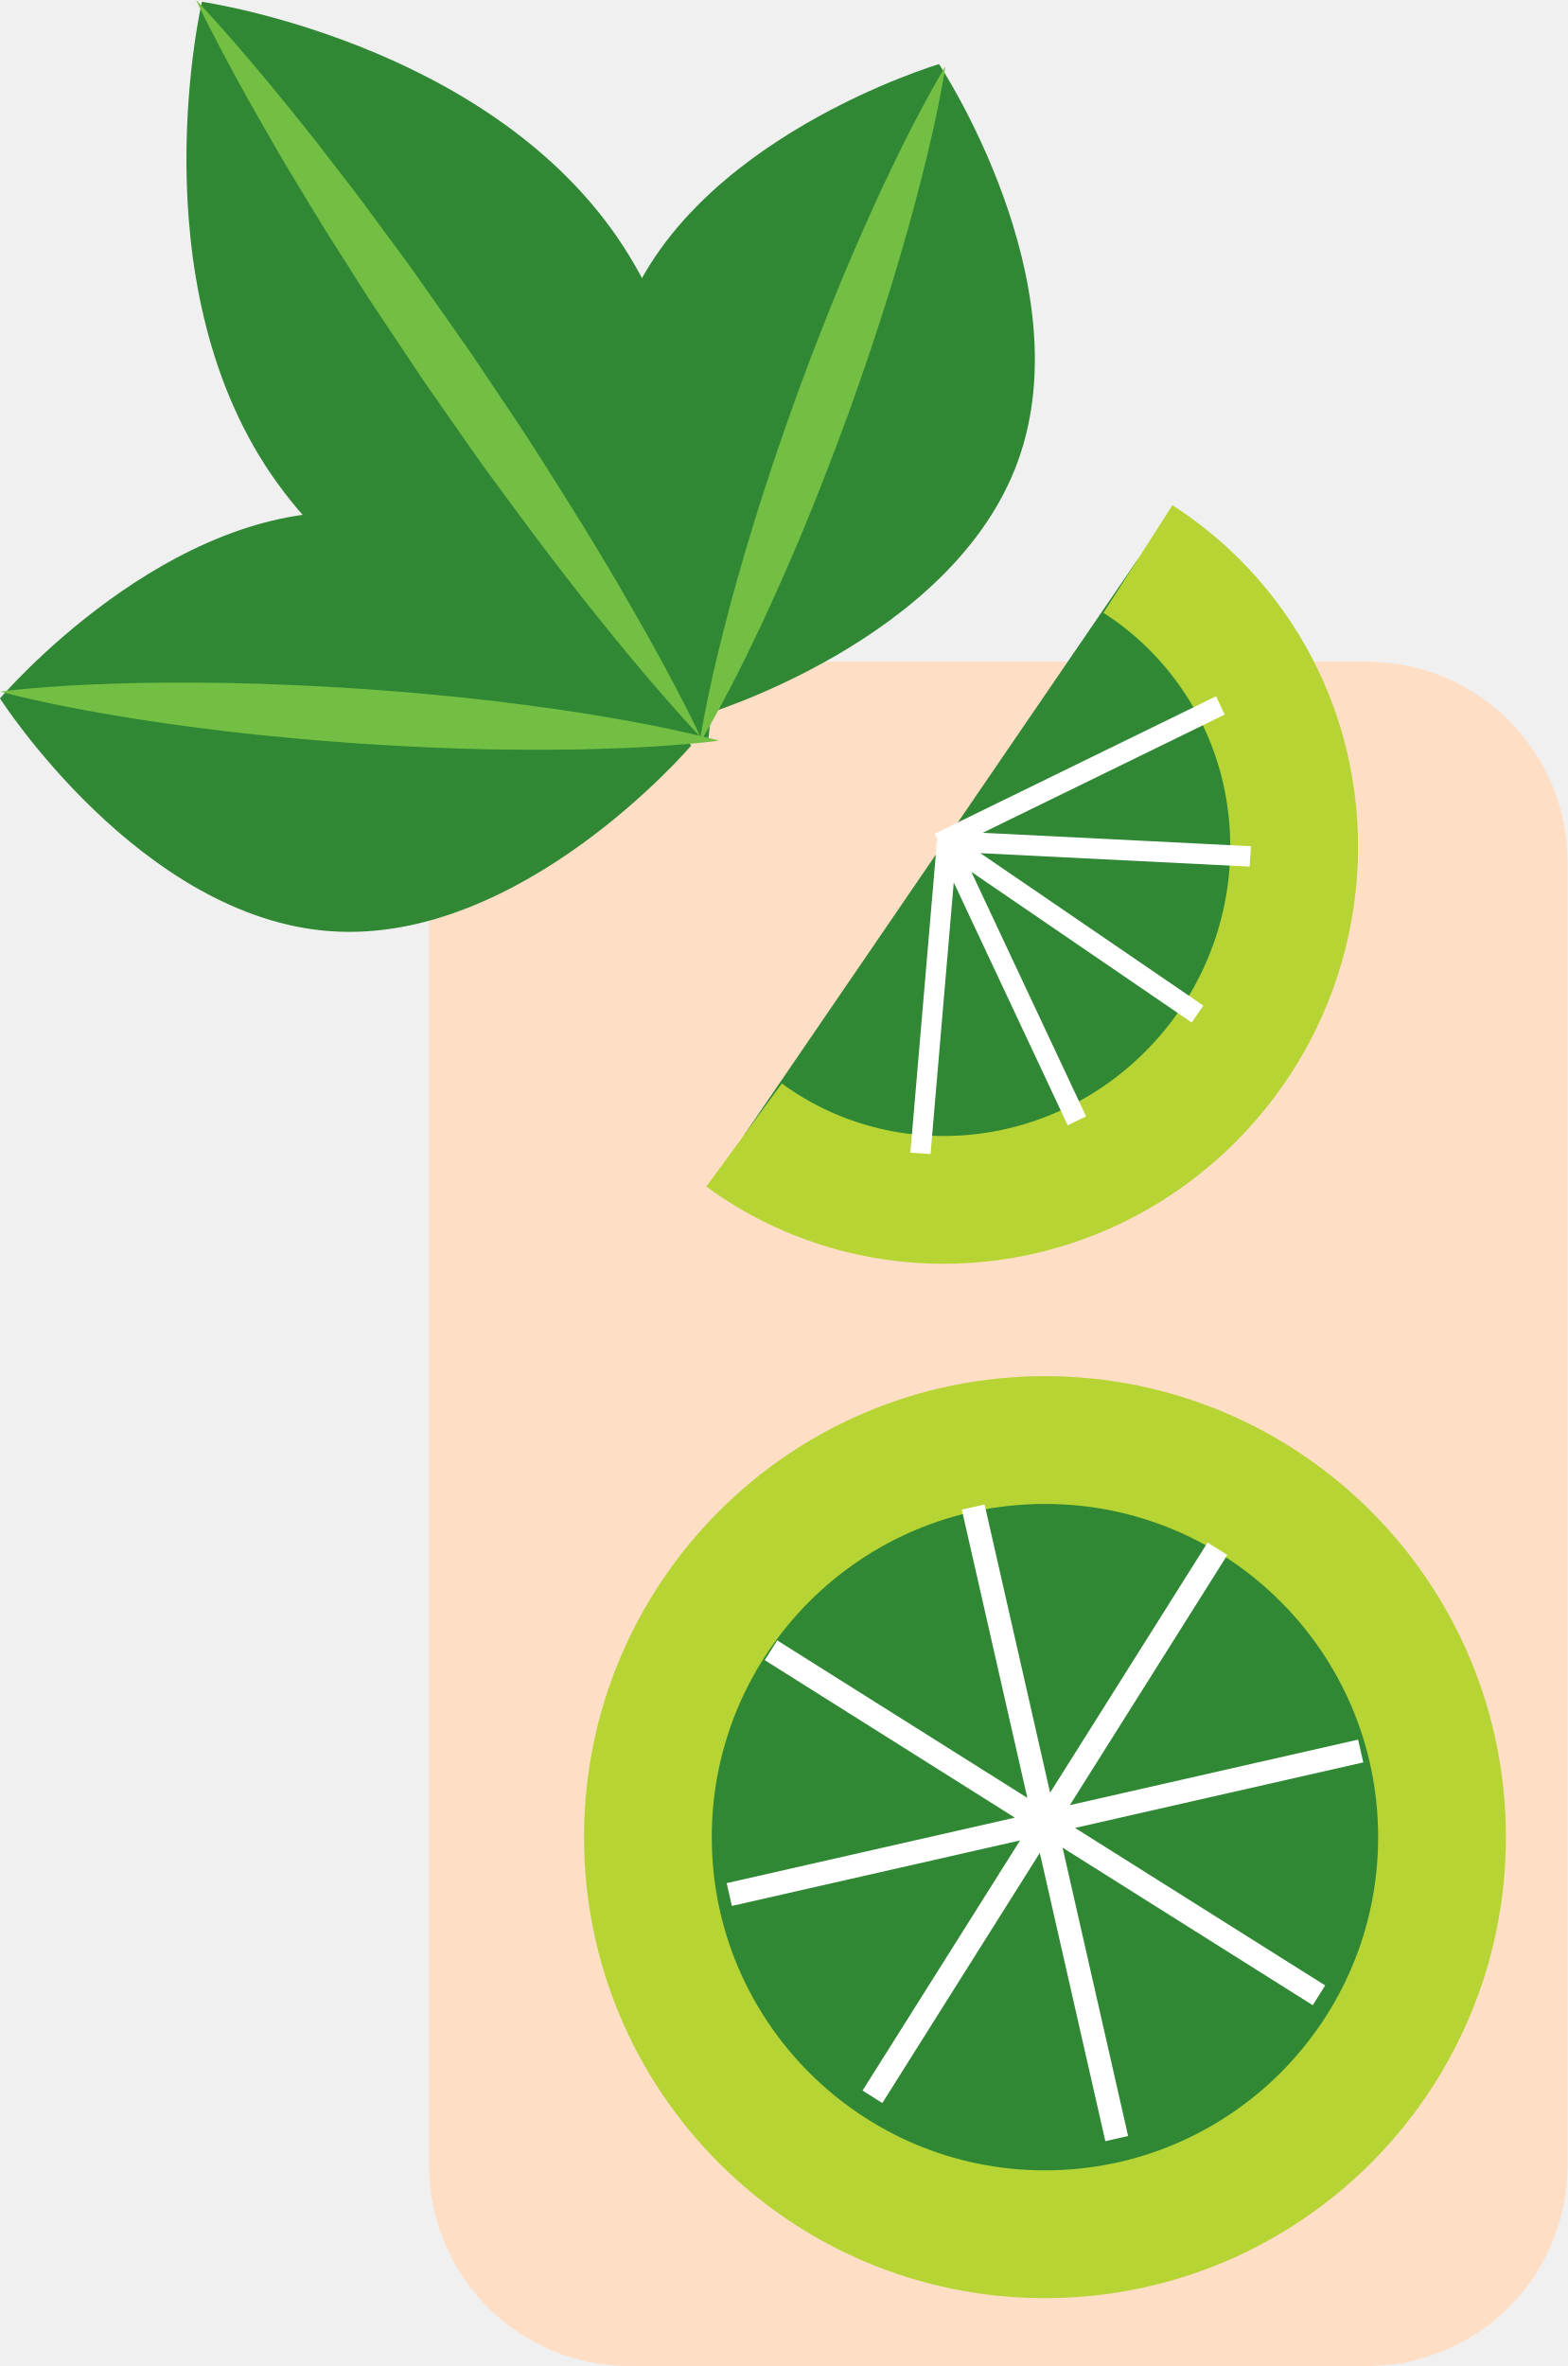
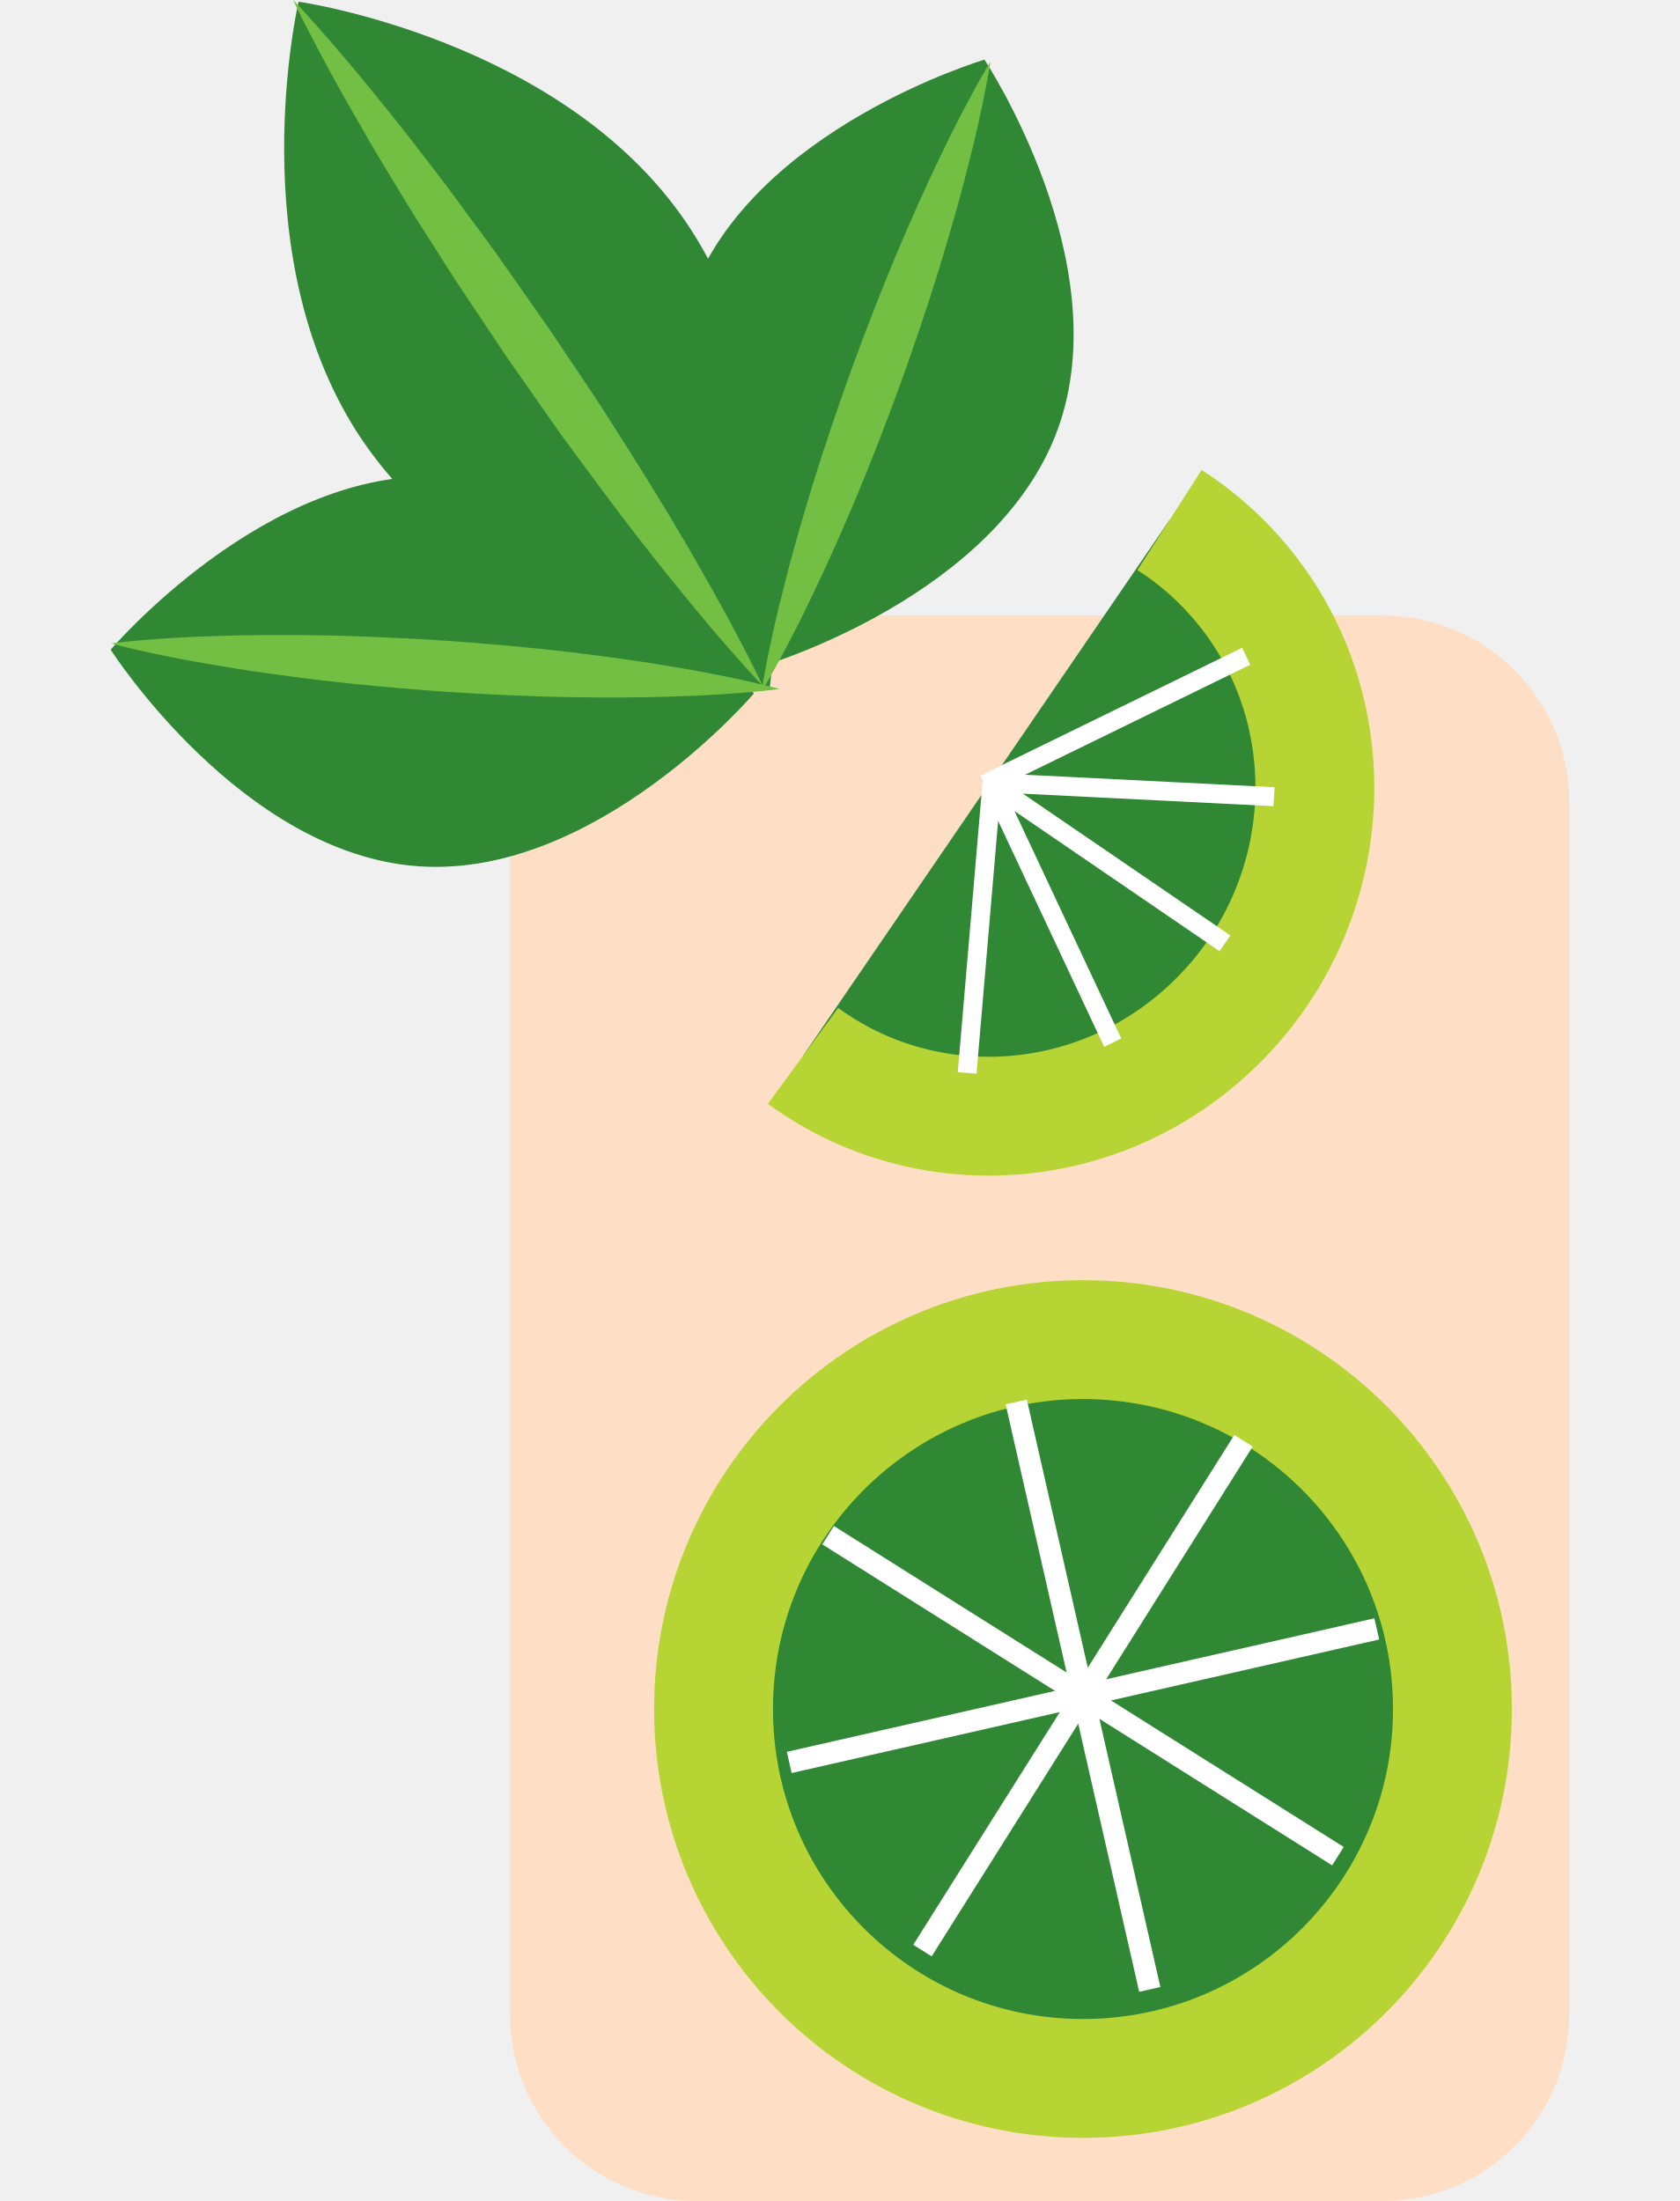
- <svg xmlns="http://www.w3.org/2000/svg" version="1.1" id="Layer_1" x="0px" y="0px" width="85.885px" height="129.62px" viewBox="0 0 85.885 129.62" style="enable-background:new 0 0 85.885 129.62;" xml:space="preserve">
+ <svg xmlns="http://www.w3.org/2000/svg" version="1.1" id="Layer_1" x="0px" y="0px" width="145px" height="190px" viewBox="0 0 85.885 129.62" style="enable-background:new 0 0 85.885 129.62;" xml:space="preserve">
  <path style="fill:#FEDEC5;" d="M85.885,118.636c0,6.066-4.917,10.984-10.982,10.984h-40.41c-6.065,0-10.982-4.918-10.982-10.982  V47.234c0-6.065,4.917-10.982,10.982-10.982h40.41c6.065,0,10.982,4.917,10.982,10.981V118.636z" />
  <g>
    <path style="fill:#308835;stroke:#B6D433;stroke-width:7;stroke-miterlimit:10;" d="M40.769,62.181   c7.158,5.242,17.313,4.703,24.091-1.741c7.652-7.271,8.104-19.306,1.011-26.881c-1.072-1.148-2.258-2.123-3.522-2.933" />
    <polygon style="fill:#FFFFFF;" points="51.315,46.339 49.879,63.149 50.985,63.226 52.257,48.344 58.501,61.65 59.507,61.158    53.22,47.763 65.296,56.019 65.931,55.091 53.716,46.74 68.468,47.476 68.542,46.359 53.843,45.625 67.1,39.149 66.63,38.145    51.212,45.676 51.39,46.056 51.34,46.053 51.323,46.238 51.279,46.26  " />
  </g>
  <g>
    <path style="fill:#308835;" d="M33.843,13.032c7.342,10.727,4.946,27.617,4.946,27.617S22.22,36.741,14.876,26.013   C7.533,15.286,11.063,0.098,11.063,0.098S26.499,2.303,33.843,13.032z" />
    <g>
      <path style="fill:#73BF44;" d="M10.744,0c0,0,0.539,0.558,1.433,1.567s2.152,2.464,3.594,4.257c0.725,0.894,1.51,1.862,2.305,2.91    c0.803,1.043,1.662,2.134,2.501,3.297c0.842,1.161,1.748,2.336,2.604,3.574c0.864,1.232,1.743,2.484,2.621,3.736    c0.852,1.271,1.704,2.541,2.542,3.791c0.839,1.25,1.61,2.517,2.386,3.723c1.533,2.425,2.912,4.724,4.047,6.727    c1.15,1.992,2.049,3.693,2.667,4.892c0.618,1.198,0.941,1.903,0.941,1.903s-0.54-0.557-1.434-1.566s-2.154-2.463-3.595-4.256    c-1.456-1.783-3.1-3.9-4.806-6.207c-0.844-1.16-1.746-2.337-2.607-3.572c-0.862-1.234-1.738-2.487-2.614-3.741    c-0.85-1.272-1.699-2.543-2.535-3.795c-0.845-1.246-1.613-2.516-2.39-3.721c-0.78-1.203-1.486-2.399-2.168-3.525    c-0.689-1.121-1.308-2.203-1.878-3.202c-1.15-1.993-2.051-3.692-2.668-4.891C11.068,0.705,10.744,0,10.744,0z" />
    </g>
    <path style="fill:#308835;" d="M19.718,28.089C30.175,28.803,37.87,40.847,37.87,40.847s-9.261,10.884-19.717,10.171   C7.696,50.306,0,38.262,0,38.262S9.26,27.376,19.718,28.089z" />
    <g>
      <path style="fill:#73BF44;" d="M0.026,37.892c0,0,0.624-0.088,1.711-0.181c1.087-0.093,2.64-0.205,4.497-0.255    c1.858-0.071,4.021-0.071,6.335-0.038c2.314,0.047,4.778,0.157,7.238,0.32c2.459,0.171,4.916,0.395,7.214,0.662    c2.298,0.28,4.44,0.574,6.271,0.898c1.833,0.302,3.355,0.625,4.42,0.866c1.065,0.24,1.671,0.413,1.671,0.413    s-0.624,0.089-1.711,0.182c-1.088,0.094-2.64,0.208-4.497,0.257c-1.858,0.072-4.021,0.072-6.335,0.038    c-2.313-0.047-4.777-0.16-7.238-0.324c-2.459-0.172-4.916-0.398-7.214-0.666c-2.298-0.281-4.44-0.575-6.272-0.898    c-1.833-0.302-3.355-0.623-4.42-0.863C0.632,38.064,0.026,37.892,0.026,37.892z" />
    </g>
    <path style="fill:#308835;" d="M55.77,25.274c-3.58,9.851-17.278,13.91-17.278,13.91s-7.899-11.911-4.322-21.758   C37.748,7.573,51.451,3.513,51.451,3.513S59.35,15.422,55.77,25.274z" />
    <g>
      <path style="fill:#73BF44;" d="M51.798,3.639c0,0-0.088,0.624-0.299,1.694s-0.533,2.593-1,4.392    c-0.445,1.805-1.043,3.883-1.716,6.098c-0.685,2.21-1.472,4.547-2.31,6.866c-0.846,2.316-1.739,4.614-2.632,6.749    c-0.906,2.13-1.781,4.107-2.598,5.777c-0.797,1.678-1.529,3.051-2.055,4.008s-0.859,1.491-0.859,1.491s0.087-0.624,0.298-1.695    c0.21-1.071,0.531-2.594,0.997-4.392c0.445-1.806,1.043-3.883,1.716-6.098c0.686-2.21,1.475-4.546,2.313-6.864    c0.847-2.316,1.743-4.613,2.636-6.748c0.906-2.13,1.781-4.107,2.598-5.778c0.797-1.677,1.527-3.052,2.053-4.008    C51.466,4.174,51.798,3.639,51.798,3.639z" />
    </g>
  </g>
  <g>
    <circle style="fill:#308835;stroke:#B6D433;stroke-width:7;stroke-miterlimit:10;" cx="57.254" cy="100.647" r="21.755" />
    <polygon style="fill:#FFFFFF;" points="74.696,96.552 74.412,95.304 58.618,98.894 67.247,85.188 66.163,84.509 57.536,98.212    53.946,82.421 52.699,82.704 56.288,98.495 42.585,89.868 41.902,90.95 55.606,99.579 39.815,103.167 40.099,104.415    55.89,100.827 47.26,114.53 48.343,115.214 56.972,101.509 60.562,117.302 61.81,117.019 58.22,101.224 71.926,109.854    72.608,108.771 58.901,100.142  " />
  </g>
</svg>
